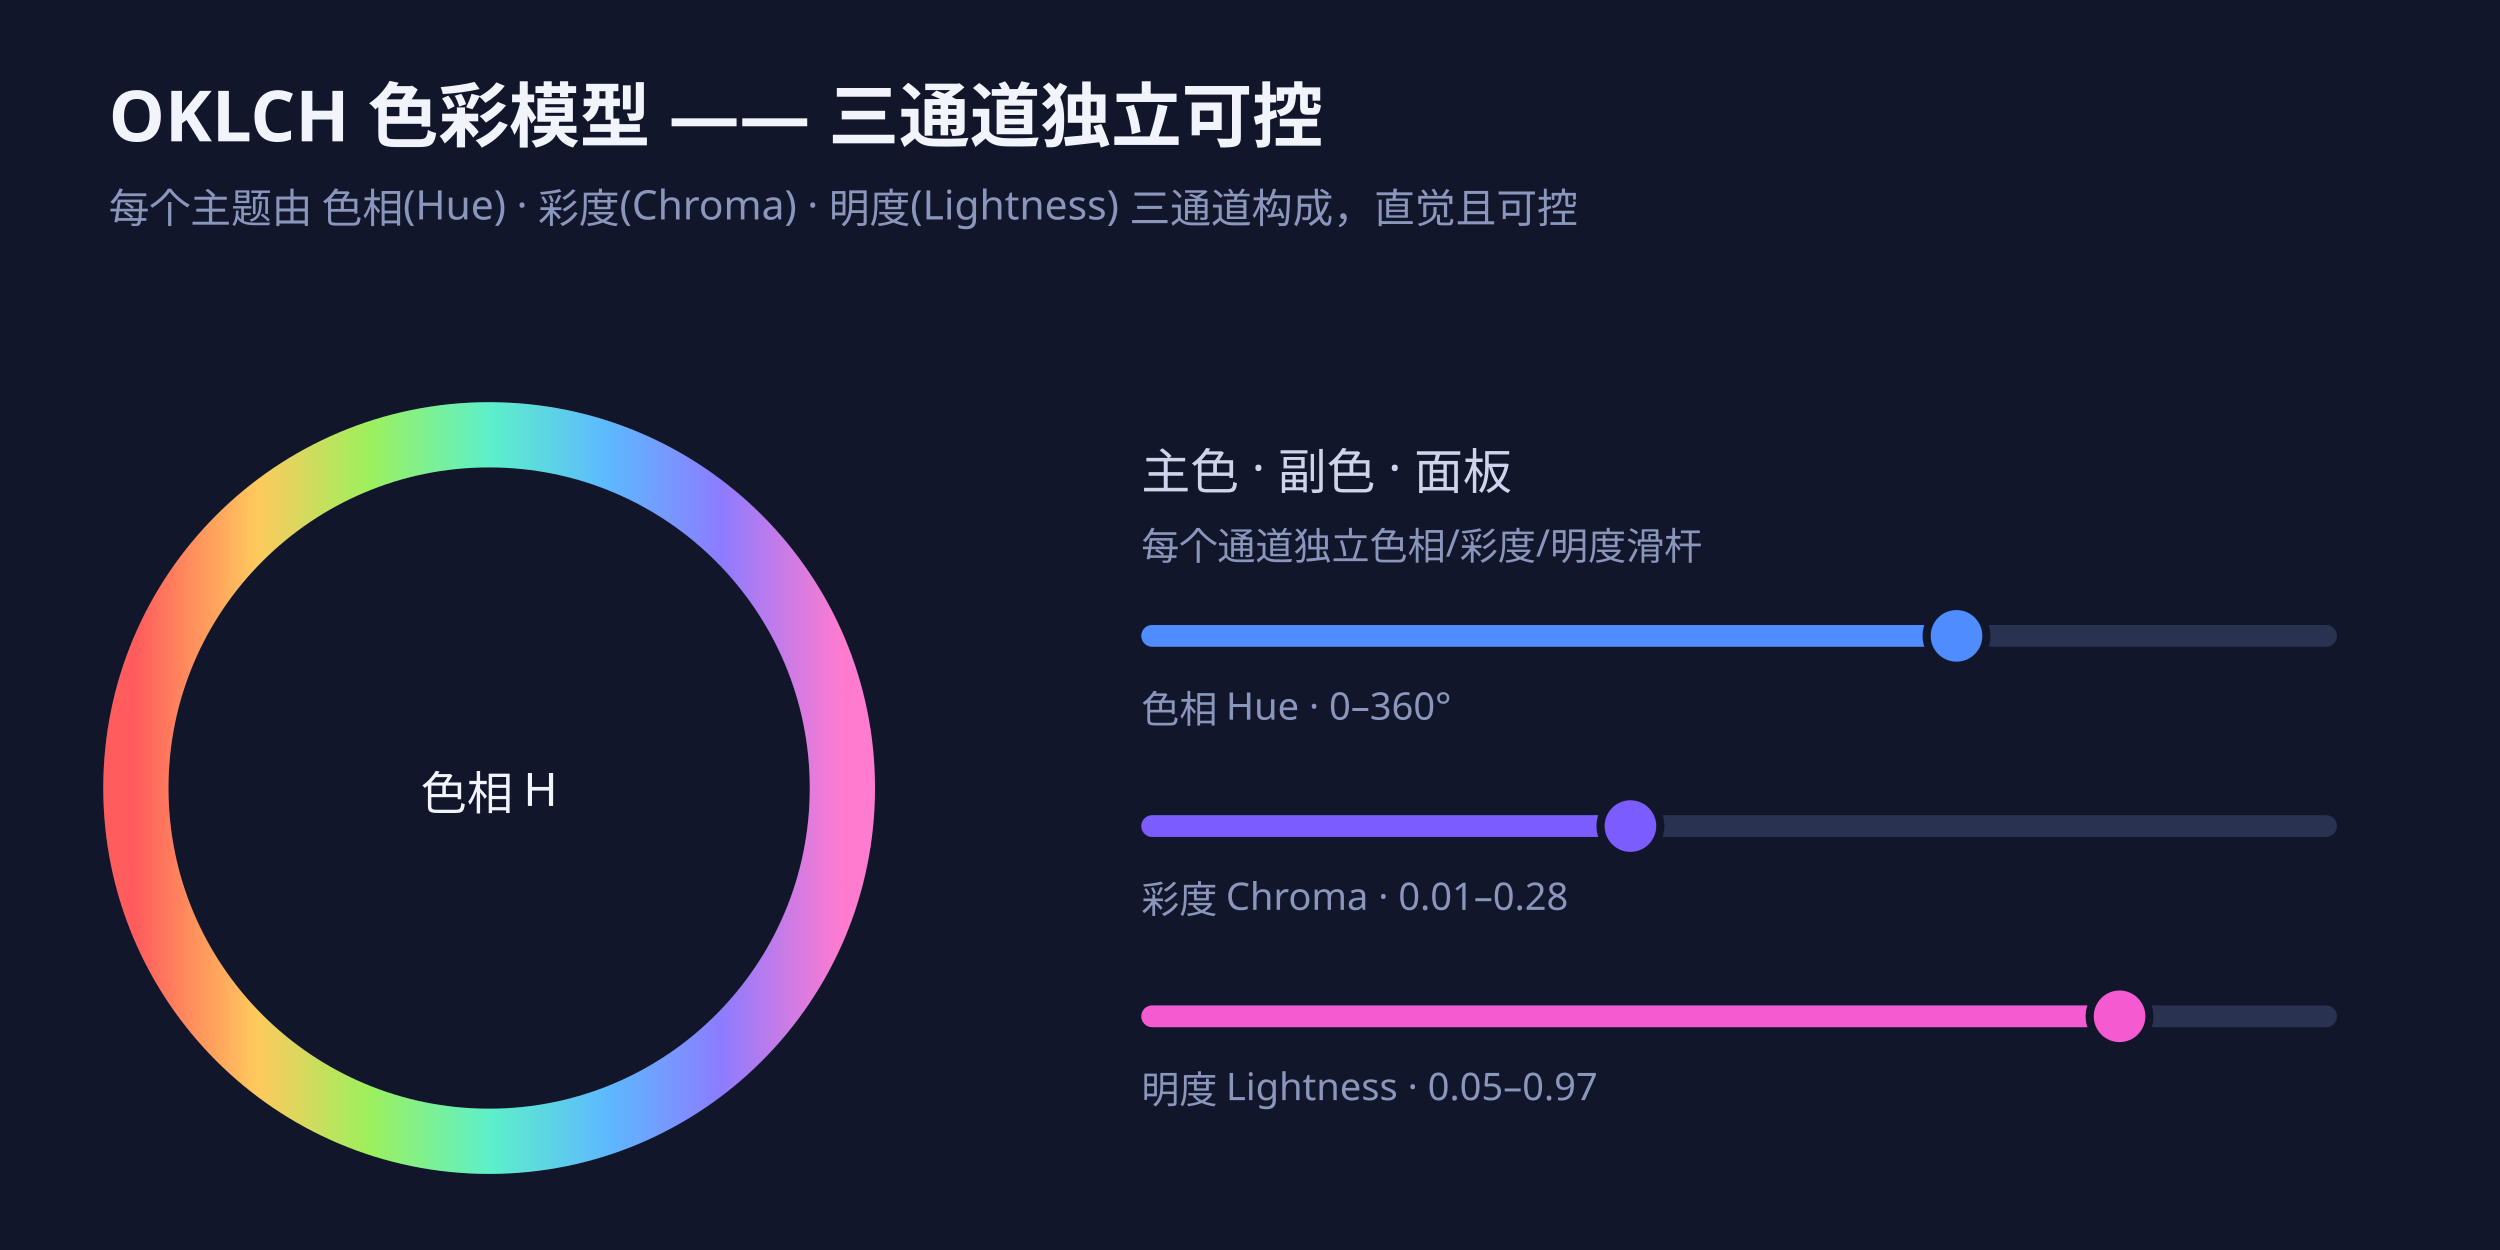
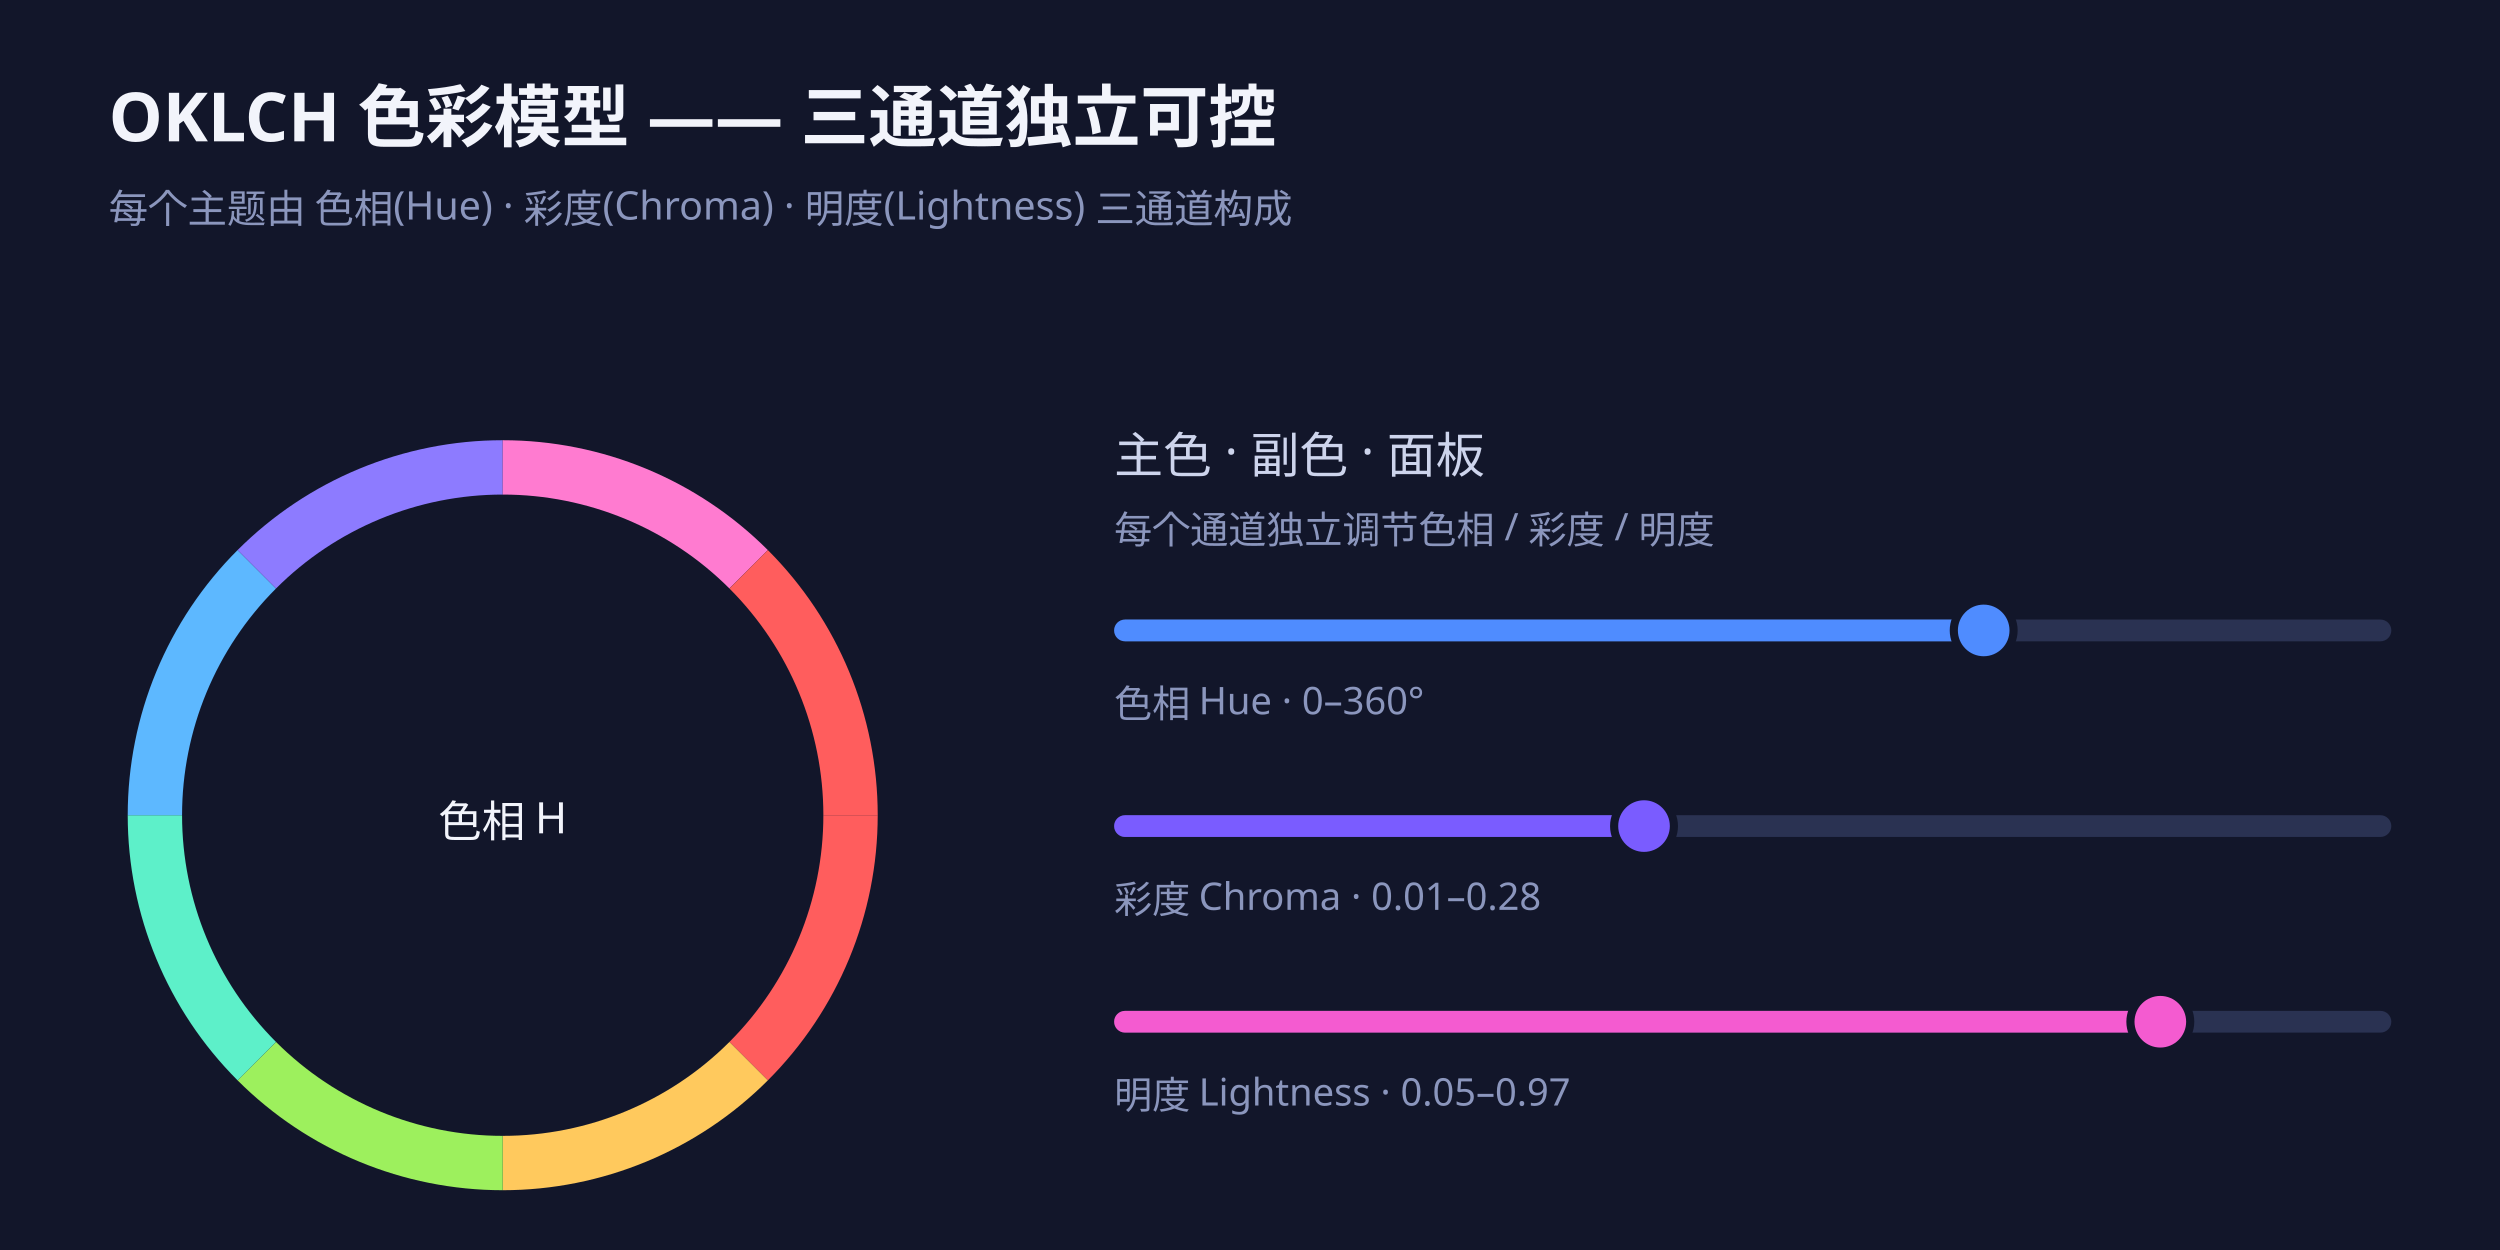
<svg xmlns="http://www.w3.org/2000/svg" width="920" height="460" viewBox="0 0 920 460" font-family="'Segoe UI','PingFang SC',sans-serif">
  <rect width="920" height="460" fill="#12162a" />
-   <text x="40" y="52" font-size="26" font-weight="700" fill="#f2f4fb">OKLCH 色彩模型 —— 三通道独立可控</text>
-   <text x="40" y="82" font-size="15" fill="#8b96bd">每个主题由 色相(Hue) · 彩度(Chroma) · 明度(Lightness) 三通道构成，直觉且可控</text>
-   <g transform="translate(180,290)">
-     <circle r="130" fill="none" stroke="#2a3252" stroke-width="24" />
-     <circle r="130" fill="none" stroke="url(#hue)" stroke-width="24" />
-     <defs>
-       <linearGradient id="hue" x1="0" y1="0" x2="1" y2="0">
-         <stop offset="0" stop-color="#ff5d5d" />
-         <stop offset="0.17" stop-color="#ffc95d" />
-         <stop offset="0.33" stop-color="#9df05d" />
-         <stop offset="0.5" stop-color="#5df0c9" />
-         <stop offset="0.67" stop-color="#5db8ff" />
-         <stop offset="0.83" stop-color="#8d7bff" />
-         <stop offset="1" stop-color="#ff7bd0" />
-       </linearGradient>
-     </defs>
-     <text x="0" y="8" font-size="17" fill="#f2f4fb" text-anchor="middle">色相 H</text>
+   <text x="40" y="52" font-size="25" font-weight="700" fill="#f2f4fb">OKLCH 色彩模型 —— 三通道独立可控</text>
+   <text x="40" y="82" font-size="14.5" fill="#8b96bd">每个主题由 色相(Hue) · 彩度(Chroma) · 明度(Lightness) 三通道构成</text>
+   <g transform="translate(185,300)">
+     <g stroke-width="20" fill="none">
+       <path d="M 128 0 A 128 128 0 0 1 90.5 90.5" stroke="#ff5d5d" />
+       <path d="M 90.5 90.5 A 128 128 0 0 1 0 128" stroke="#ffc95d" />
+       <path d="M 0 128 A 128 128 0 0 1 -90.5 90.5" stroke="#9df05d" />
+       <path d="M -90.5 90.5 A 128 128 0 0 1 -128 0" stroke="#5df0c9" />
+       <path d="M -128 0 A 128 128 0 0 1 -90.5 -90.5" stroke="#5db8ff" />
+       <path d="M -90.5 -90.5 A 128 128 0 0 1 0 -128" stroke="#8d7bff" />
+       <path d="M 0 -128 A 128 128 0 0 1 90.5 -90.5" stroke="#ff7bd0" />
+       <path d="M 90.5 -90.5 A 128 128 0 0 1 128 0" stroke="#ff5d5d" />
+     </g>
+     <circle r="116" fill="#12162a" />
+     <text x="0" y="8" font-size="16" fill="#f2f4fb" text-anchor="middle">色相 H</text>
  </g>
-   <g transform="translate(420,180)">
+   <g transform="translate(410,174)">
    <text x="0" y="0" font-size="18" fill="#cdd4ec">主色 · 副色 · 面板</text>
-     <text x="0" y="26" font-size="14" fill="#8b96bd">每个通道独立色相/彩度/明度滑杆</text>
-     <g transform="translate(0,50)">
-       <rect x="0" y="0" width="440" height="8" rx="4" fill="#2a3252" />
-       <rect x="0" y="0" width="300" height="8" rx="4" fill="#4f8cff" />
-       <circle cx="300" cy="4" r="11" fill="#4f8cff" stroke="#12162a" stroke-width="3" />
+     <text x="0" y="26" font-size="14" fill="#8b96bd">每个通道独立调节色相 / 彩度 / 明度</text>
+     <g transform="translate(0,54)">
+       <rect x="0" y="0" width="470" height="8" rx="4" fill="#2a3252" />
+       <rect x="0" y="0" width="320" height="8" rx="4" fill="#4f8cff" />
+       <circle cx="320" cy="4" r="11" fill="#4f8cff" stroke="#12162a" stroke-width="3" />
      <text x="0" y="36" font-size="14" fill="#8b96bd">色相 Hue · 0–360°</text>
    </g>
-     <g transform="translate(0,120)">
-       <rect x="0" y="0" width="440" height="8" rx="4" fill="#2a3252" />
-       <rect x="0" y="0" width="180" height="8" rx="4" fill="#7a5cff" />
-       <circle cx="180" cy="4" r="11" fill="#7a5cff" stroke="#12162a" stroke-width="3" />
+     <g transform="translate(0,126)">
+       <rect x="0" y="0" width="470" height="8" rx="4" fill="#2a3252" />
+       <rect x="0" y="0" width="195" height="8" rx="4" fill="#7a5cff" />
+       <circle cx="195" cy="4" r="11" fill="#7a5cff" stroke="#12162a" stroke-width="3" />
      <text x="0" y="36" font-size="14" fill="#8b96bd">彩度 Chroma · 0.01–0.28</text>
    </g>
-     <g transform="translate(0,190)">
-       <rect x="0" y="0" width="440" height="8" rx="4" fill="#2a3252" />
-       <rect x="0" y="0" width="360" height="8" rx="4" fill="#f45bd0" />
-       <circle cx="360" cy="4" r="11" fill="#f45bd0" stroke="#12162a" stroke-width="3" />
+     <g transform="translate(0,198)">
+       <rect x="0" y="0" width="470" height="8" rx="4" fill="#2a3252" />
+       <rect x="0" y="0" width="385" height="8" rx="4" fill="#f45bd0" />
+       <circle cx="385" cy="4" r="11" fill="#f45bd0" stroke="#12162a" stroke-width="3" />
      <text x="0" y="36" font-size="14" fill="#8b96bd">明度 Lightness · 0.05–0.97</text>
    </g>
  </g>
</svg>
